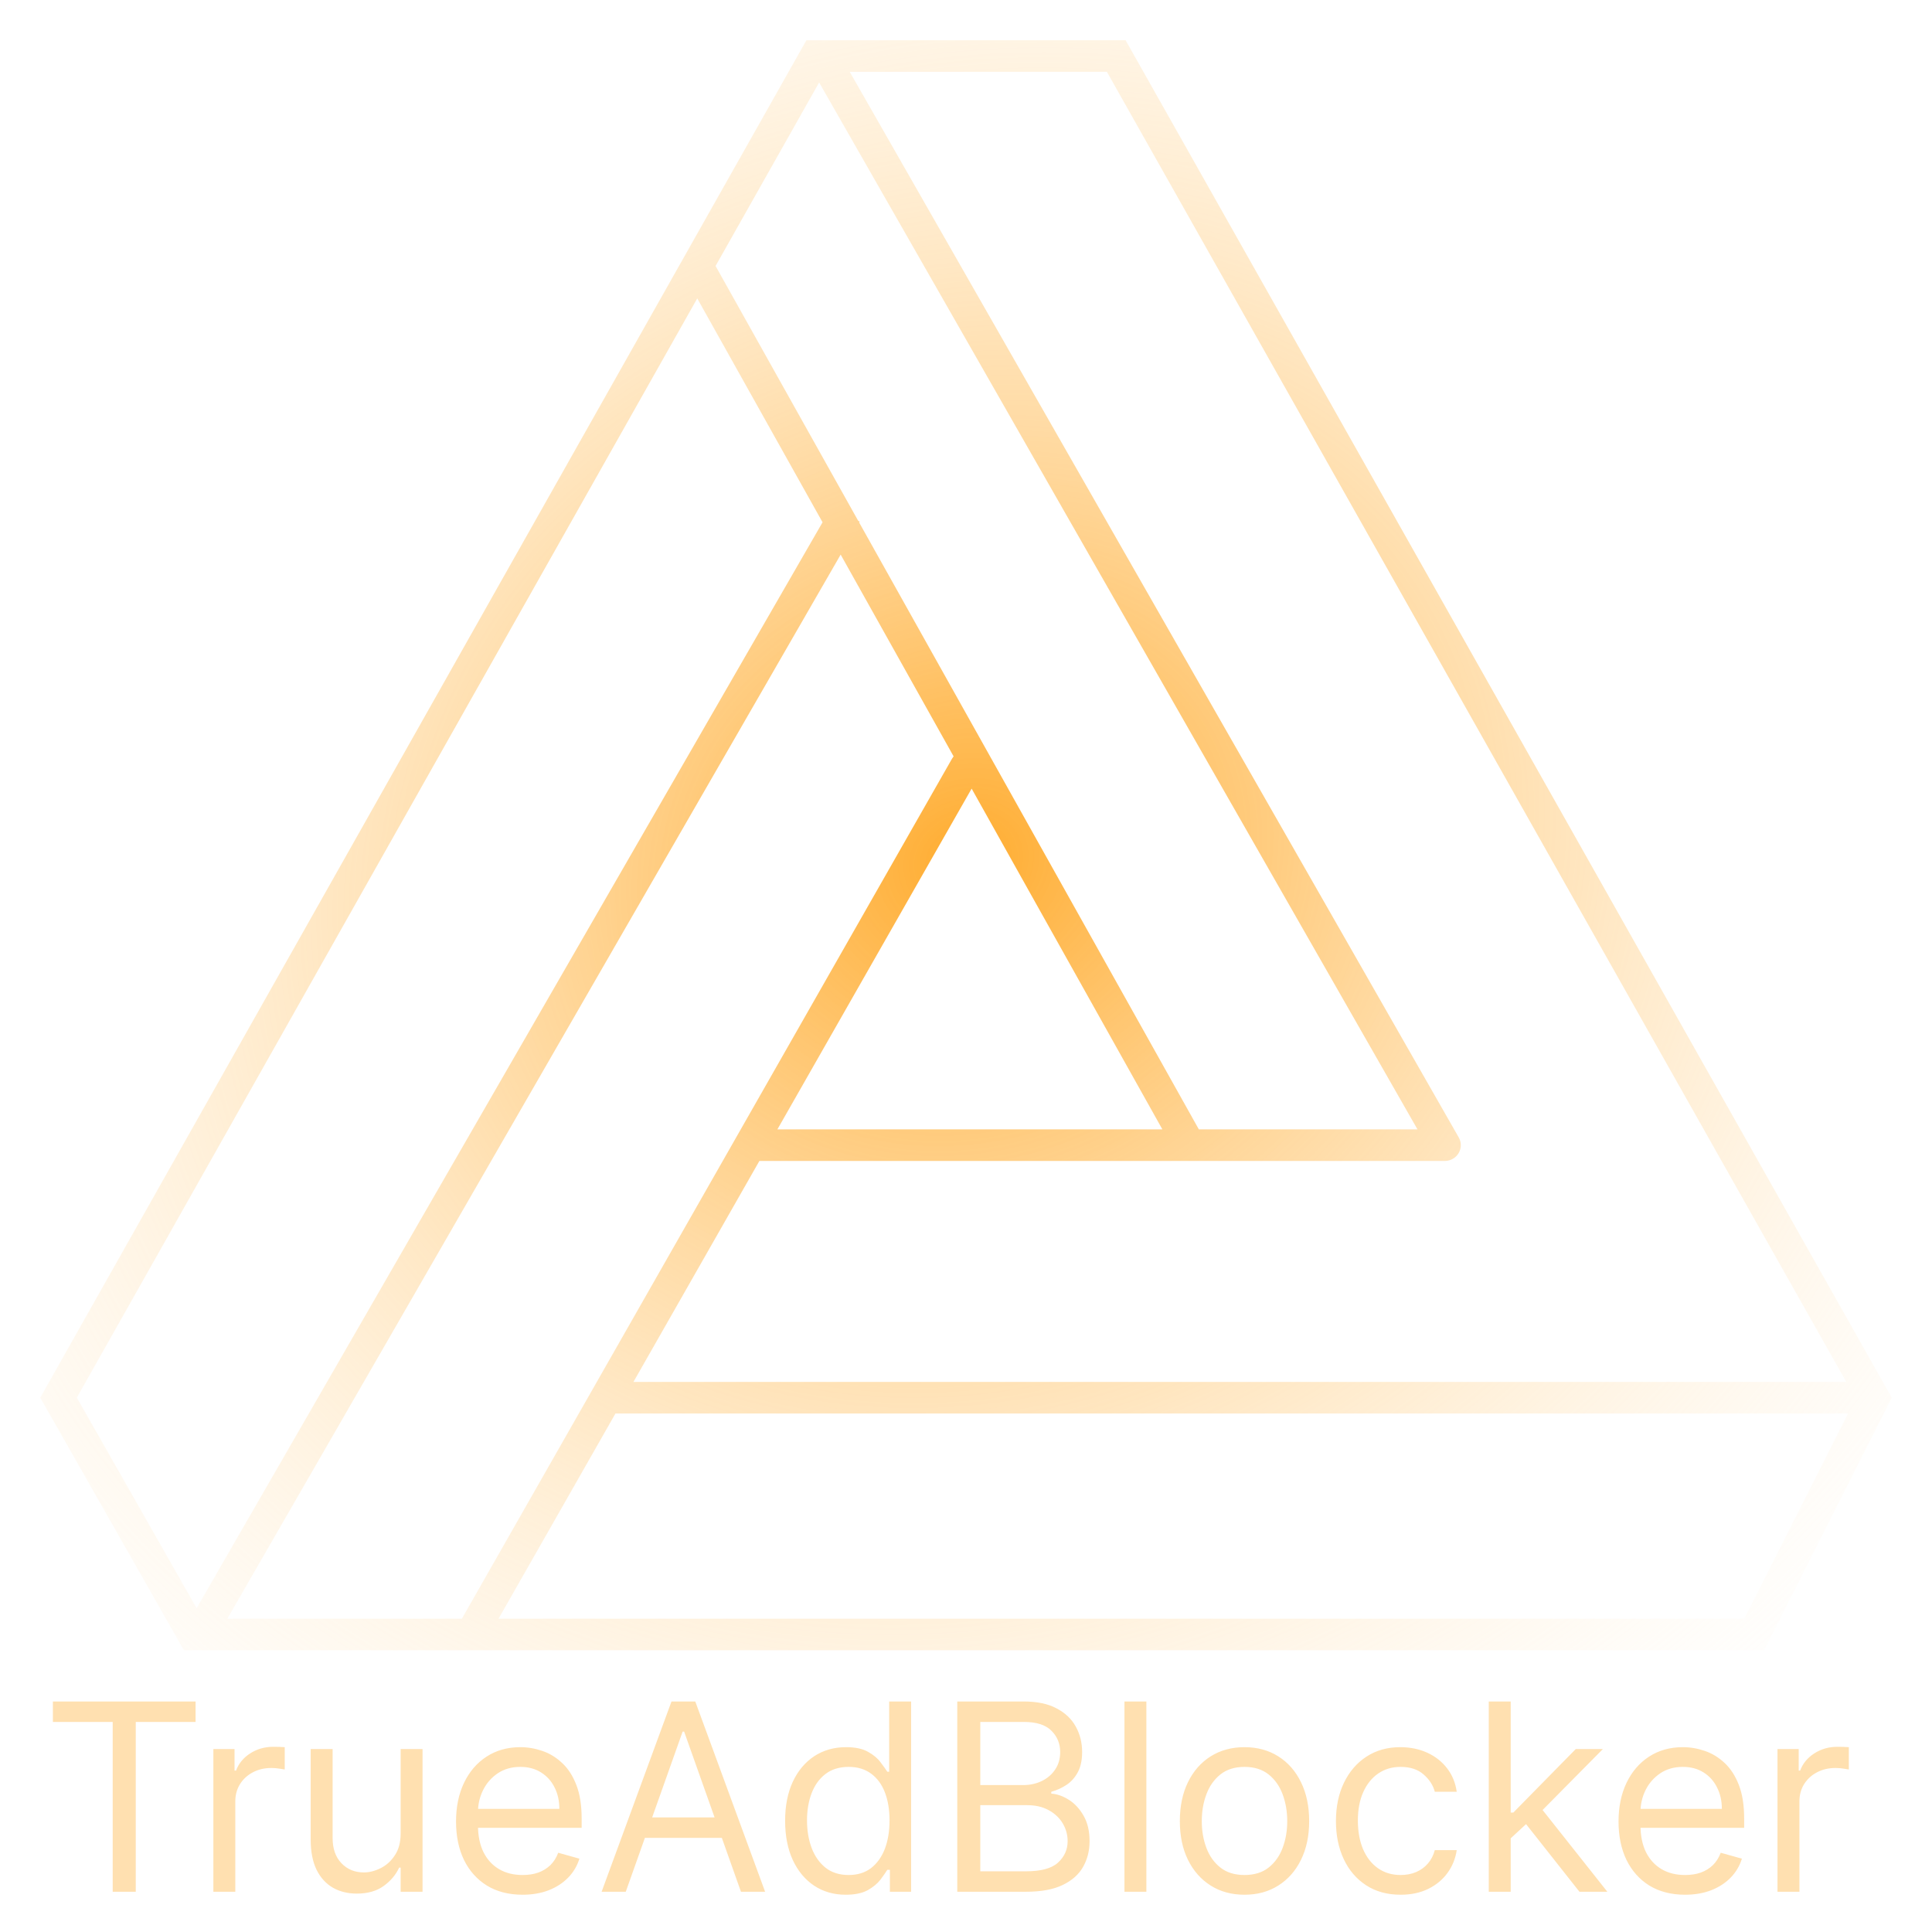
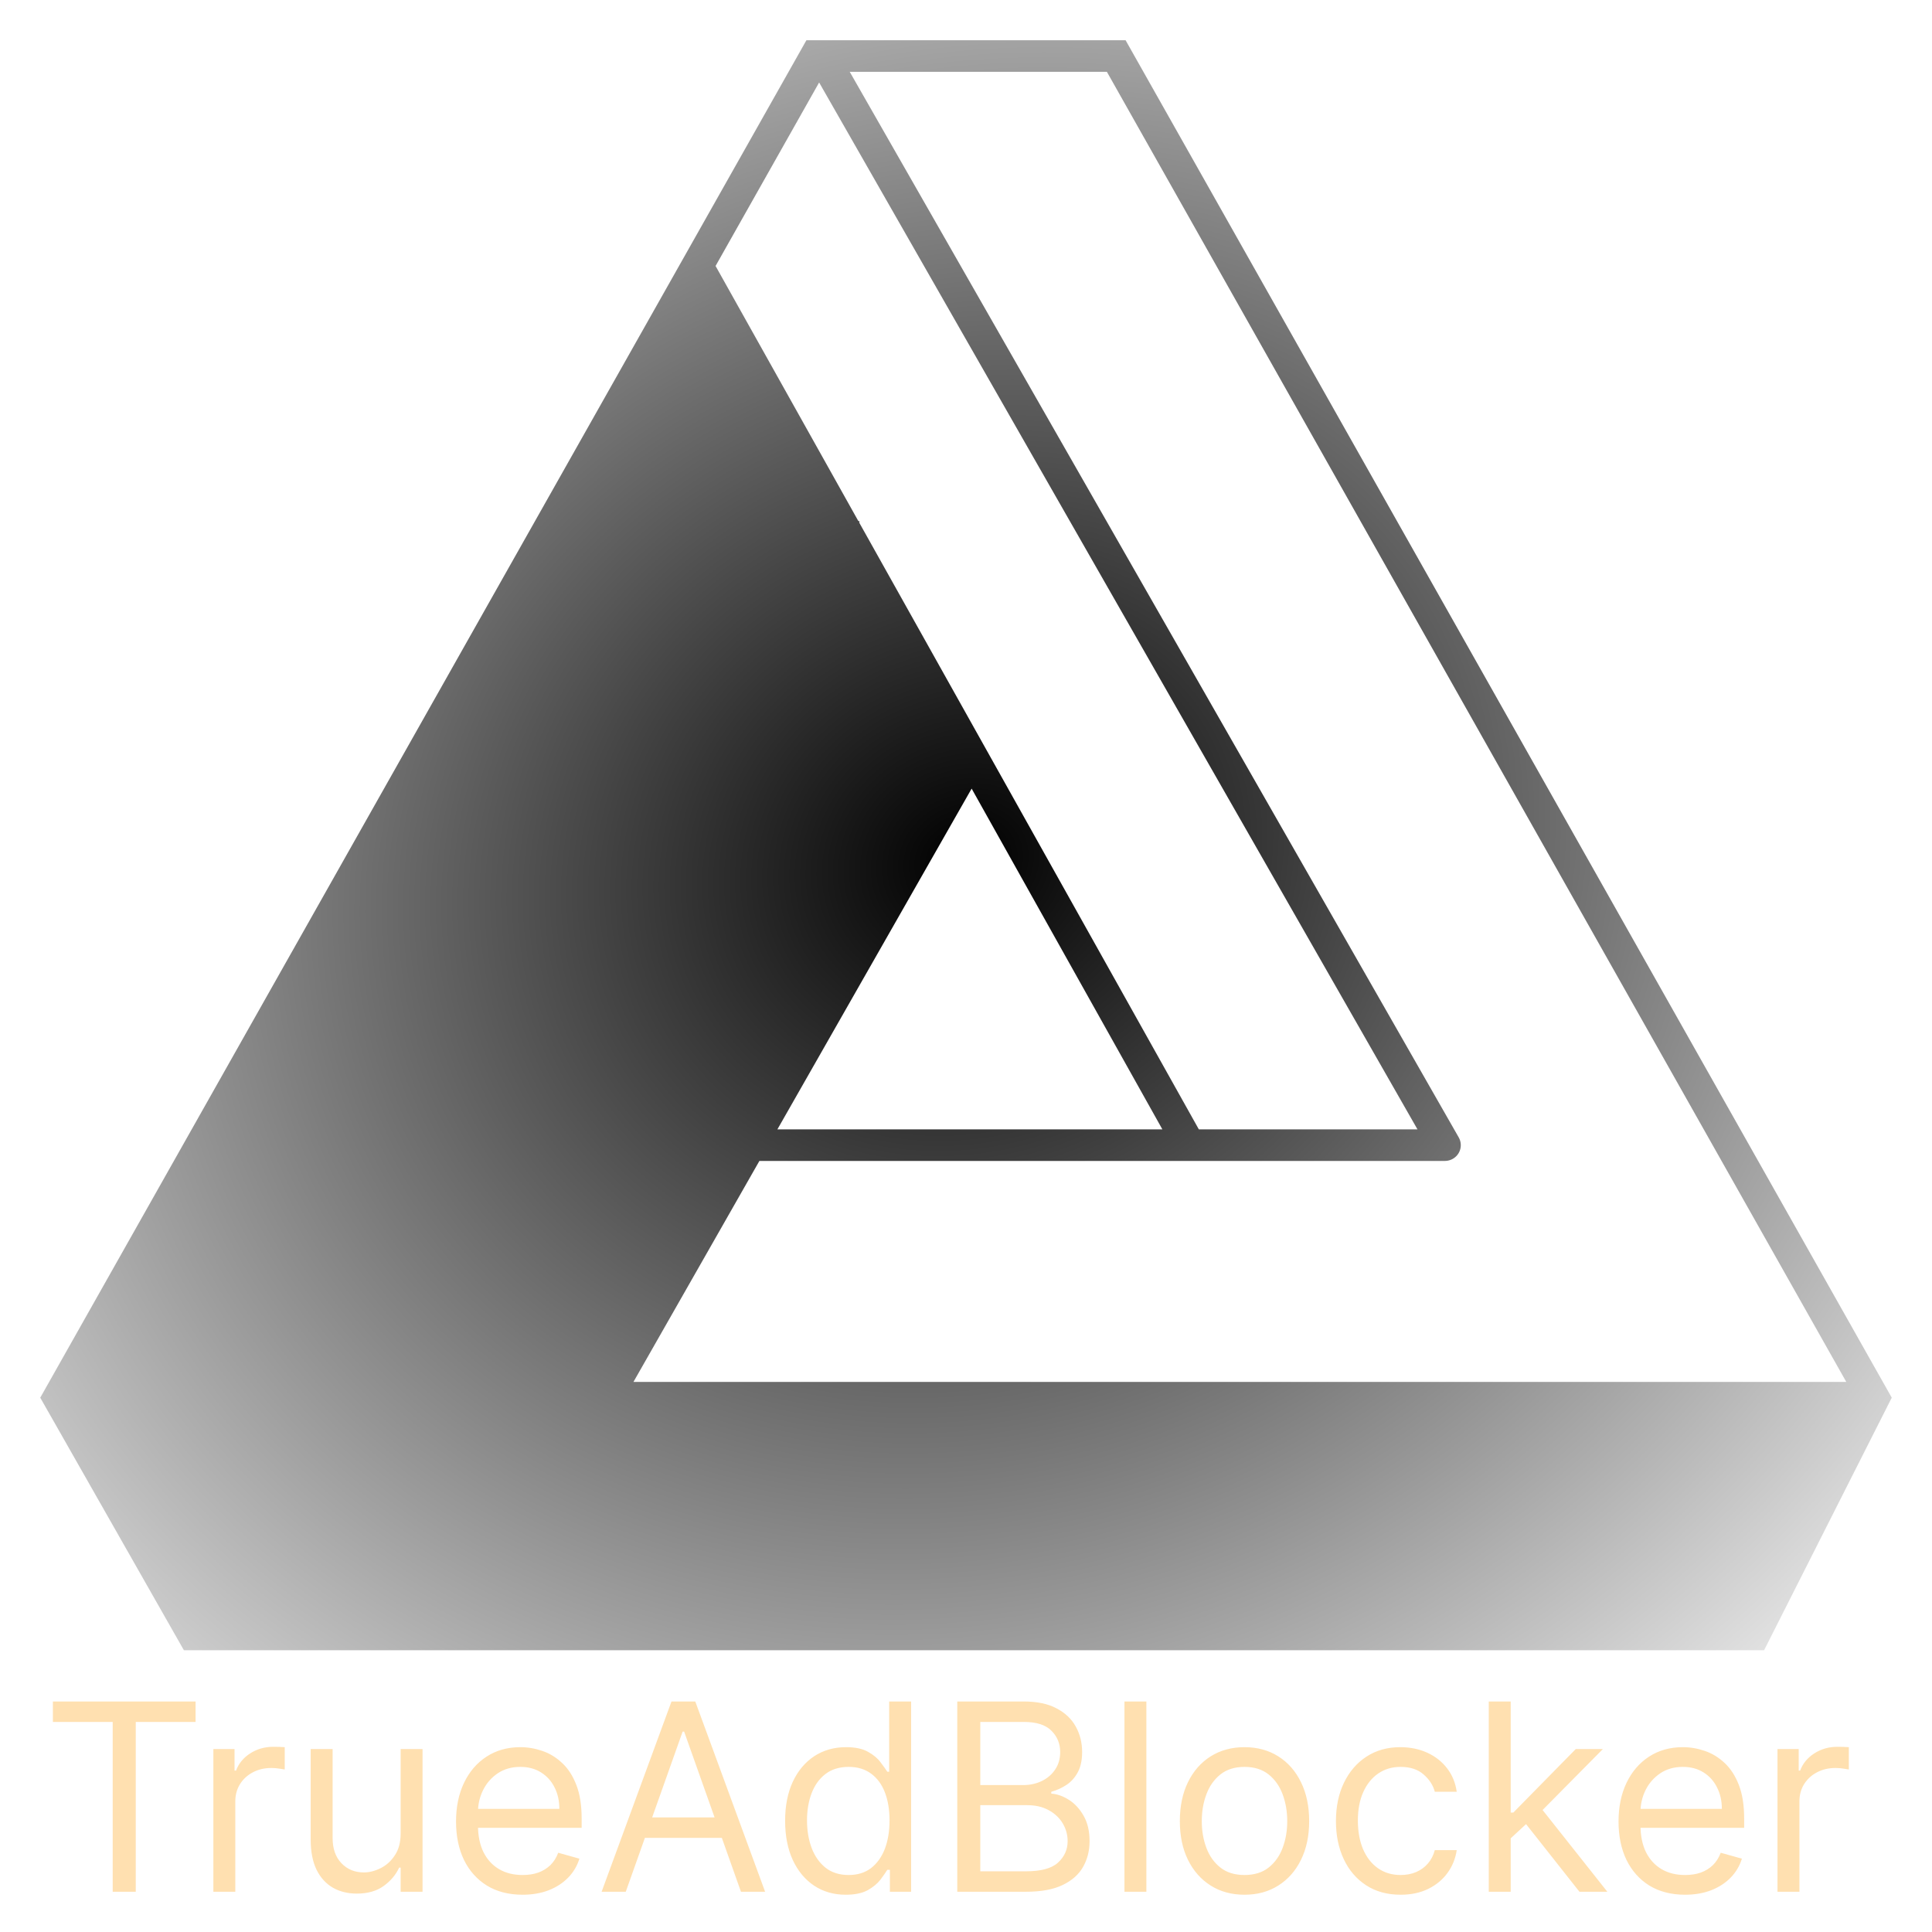
<svg xmlns="http://www.w3.org/2000/svg" width="48" height="48" viewBox="0 0 48 48" fill="none">
-   <path fill-rule="evenodd" clip-rule="evenodd" d="M20.035 1H20.423C20.428 1 20.433 1 20.438 1H27.965L47 34.725L43.828 41H4.569L1 34.725L20.035 1ZM35.217 28.059L20.351 2.049L17.778 6.608L21.321 12.938L21.358 12.959L21.346 12.982L29.785 28.059H35.217ZM36.238 28.252C36.273 28.31 36.293 28.378 36.293 28.451C36.293 28.668 36.116 28.843 35.897 28.843H18.867L15.738 34.333H45.87L27.5 1.784H21.111L36.238 28.252ZM19.314 28.059H28.879L24.14 19.593L19.314 28.059ZM12.386 40.216L15.291 35.118H45.915L43.337 40.216H12.386ZM23.692 18.792C23.678 18.809 23.666 18.827 23.654 18.847L11.475 40.216H5.648L20.886 13.779L23.692 18.792ZM20.436 12.976L4.885 39.956L1.909 34.724L17.323 7.414L20.436 12.976Z" fill="url(#paint0_radial_12_5)" />
+   <path fillRule="evenodd" clipRule="evenodd" d="M20.035 1H20.423C20.428 1 20.433 1 20.438 1H27.965L47 34.725L43.828 41H4.569L1 34.725L20.035 1ZM35.217 28.059L20.351 2.049L17.778 6.608L21.321 12.938L21.358 12.959L21.346 12.982L29.785 28.059H35.217ZM36.238 28.252C36.273 28.31 36.293 28.378 36.293 28.451C36.293 28.668 36.116 28.843 35.897 28.843H18.867L15.738 34.333H45.87L27.5 1.784H21.111L36.238 28.252ZM19.314 28.059H28.879L24.14 19.593L19.314 28.059ZM12.386 40.216L15.291 35.118H45.915L43.337 40.216H12.386ZM23.692 18.792C23.678 18.809 23.666 18.827 23.654 18.847L11.475 40.216H5.648L20.886 13.779L23.692 18.792ZM20.436 12.976L4.885 39.956L1.909 34.724L17.323 7.414L20.436 12.976Z" fill="url(#paint0_radial_12_5)" />
  <path d="M1.314 42.781V42.273H4.859V42.781H3.373V47H2.8V42.781H1.314ZM5.301 47V43.455H5.827V43.99H5.864C5.929 43.815 6.046 43.672 6.215 43.563C6.384 43.454 6.575 43.399 6.787 43.399C6.827 43.399 6.877 43.4 6.937 43.401C6.997 43.403 7.043 43.405 7.074 43.408V43.962C7.055 43.958 7.013 43.951 6.947 43.942C6.882 43.931 6.813 43.925 6.741 43.925C6.569 43.925 6.415 43.962 6.28 44.034C6.146 44.105 6.039 44.203 5.961 44.329C5.884 44.454 5.846 44.596 5.846 44.756V47H5.301ZM9.954 45.55V43.455H10.498V47H9.954V46.4H9.917C9.834 46.58 9.704 46.733 9.529 46.859C9.354 46.984 9.132 47.046 8.864 47.046C8.643 47.046 8.446 46.998 8.273 46.901C8.101 46.802 7.965 46.654 7.867 46.458C7.769 46.259 7.719 46.009 7.719 45.707V43.455H8.264V45.67C8.264 45.929 8.336 46.135 8.481 46.289C8.627 46.443 8.813 46.52 9.04 46.52C9.175 46.52 9.313 46.485 9.453 46.416C9.594 46.347 9.713 46.241 9.808 46.097C9.905 45.954 9.954 45.772 9.954 45.55ZM12.983 47.074C12.641 47.074 12.346 46.998 12.099 46.848C11.852 46.695 11.662 46.483 11.528 46.211C11.396 45.937 11.33 45.618 11.33 45.255C11.33 44.892 11.396 44.572 11.528 44.295C11.662 44.016 11.848 43.799 12.087 43.644C12.327 43.487 12.607 43.408 12.927 43.408C13.112 43.408 13.294 43.439 13.474 43.501C13.654 43.562 13.818 43.662 13.966 43.801C14.114 43.938 14.231 44.119 14.319 44.346C14.407 44.572 14.451 44.85 14.451 45.181V45.412H11.718V44.941H13.897C13.897 44.741 13.857 44.562 13.777 44.406C13.698 44.249 13.586 44.125 13.44 44.034C13.295 43.943 13.124 43.898 12.927 43.898C12.71 43.898 12.523 43.952 12.364 44.059C12.207 44.166 12.086 44.304 12.002 44.475C11.917 44.646 11.875 44.829 11.875 45.024V45.338C11.875 45.606 11.921 45.833 12.013 46.019C12.107 46.204 12.237 46.344 12.403 46.441C12.569 46.537 12.763 46.584 12.983 46.584C13.126 46.584 13.255 46.565 13.37 46.525C13.487 46.483 13.588 46.421 13.673 46.34C13.757 46.257 13.823 46.154 13.869 46.031L14.395 46.178C14.34 46.357 14.247 46.514 14.116 46.649C13.985 46.783 13.824 46.888 13.631 46.963C13.439 47.037 13.223 47.074 12.983 47.074ZM15.547 47H14.947L16.683 42.273H17.274L19.009 47H18.409L16.997 43.021H16.96L15.547 47ZM15.769 45.153H18.188V45.661H15.769V45.153ZM21.011 47.074C20.715 47.074 20.454 46.999 20.228 46.85C20.002 46.699 19.825 46.487 19.697 46.213C19.57 45.937 19.506 45.612 19.506 45.236C19.506 44.864 19.57 44.541 19.697 44.267C19.825 43.993 20.003 43.782 20.23 43.632C20.458 43.483 20.721 43.408 21.02 43.408C21.251 43.408 21.433 43.447 21.567 43.524C21.702 43.599 21.805 43.685 21.876 43.782C21.949 43.878 22.005 43.956 22.045 44.018H22.091V42.273H22.636V47H22.109V46.455H22.045C22.005 46.52 21.948 46.601 21.874 46.7C21.8 46.797 21.695 46.884 21.558 46.961C21.421 47.036 21.238 47.074 21.011 47.074ZM21.085 46.584C21.303 46.584 21.488 46.528 21.639 46.414C21.789 46.298 21.904 46.139 21.983 45.936C22.061 45.731 22.1 45.495 22.1 45.227C22.1 44.963 22.062 44.731 21.985 44.532C21.908 44.332 21.794 44.177 21.643 44.066C21.492 43.954 21.306 43.898 21.085 43.898C20.854 43.898 20.661 43.957 20.508 44.075C20.355 44.192 20.241 44.352 20.164 44.553C20.088 44.753 20.05 44.978 20.05 45.227C20.05 45.48 20.089 45.709 20.166 45.915C20.244 46.12 20.36 46.283 20.512 46.404C20.666 46.525 20.857 46.584 21.085 46.584ZM23.783 47V42.273H25.436C25.765 42.273 26.037 42.33 26.25 42.444C26.464 42.556 26.624 42.707 26.728 42.898C26.833 43.087 26.885 43.298 26.885 43.528C26.885 43.731 26.849 43.899 26.777 44.032C26.706 44.164 26.612 44.269 26.495 44.346C26.38 44.422 26.254 44.479 26.119 44.516V44.562C26.264 44.572 26.409 44.623 26.555 44.715C26.701 44.807 26.824 44.94 26.922 45.112C27.021 45.284 27.07 45.495 27.07 45.744C27.07 45.981 27.016 46.194 26.908 46.384C26.8 46.573 26.631 46.723 26.398 46.834C26.166 46.945 25.863 47 25.491 47H23.783ZM24.355 46.492H25.491C25.865 46.492 26.13 46.42 26.287 46.275C26.446 46.129 26.525 45.952 26.525 45.744C26.525 45.584 26.484 45.437 26.403 45.301C26.321 45.164 26.205 45.055 26.054 44.973C25.903 44.89 25.725 44.849 25.519 44.849H24.355V46.492ZM24.355 44.35H25.417C25.59 44.35 25.745 44.316 25.883 44.249C26.023 44.181 26.134 44.086 26.216 43.962C26.299 43.839 26.34 43.695 26.34 43.528C26.34 43.321 26.268 43.145 26.123 43C25.979 42.854 25.75 42.781 25.436 42.781H24.355V44.35ZM28.481 42.273V47H27.937V42.273H28.481ZM30.919 47.074C30.599 47.074 30.319 46.998 30.077 46.845C29.837 46.693 29.649 46.48 29.514 46.206C29.38 45.932 29.313 45.612 29.313 45.246C29.313 44.876 29.38 44.554 29.514 44.279C29.649 44.003 29.837 43.789 30.077 43.637C30.319 43.485 30.599 43.408 30.919 43.408C31.239 43.408 31.52 43.485 31.76 43.637C32.001 43.789 32.189 44.003 32.323 44.279C32.458 44.554 32.526 44.876 32.526 45.246C32.526 45.612 32.458 45.932 32.323 46.206C32.189 46.48 32.001 46.693 31.76 46.845C31.52 46.998 31.239 47.074 30.919 47.074ZM30.919 46.584C31.163 46.584 31.363 46.522 31.52 46.398C31.677 46.273 31.793 46.109 31.868 45.906C31.944 45.703 31.981 45.483 31.981 45.246C31.981 45.009 31.944 44.788 31.868 44.583C31.793 44.379 31.677 44.213 31.52 44.087C31.363 43.961 31.163 43.898 30.919 43.898C30.676 43.898 30.476 43.961 30.319 44.087C30.162 44.213 30.046 44.379 29.971 44.583C29.895 44.788 29.858 45.009 29.858 45.246C29.858 45.483 29.895 45.703 29.971 45.906C30.046 46.109 30.162 46.273 30.319 46.398C30.476 46.522 30.676 46.584 30.919 46.584ZM34.798 47.074C34.465 47.074 34.179 46.995 33.939 46.838C33.699 46.681 33.514 46.465 33.385 46.19C33.256 45.914 33.191 45.6 33.191 45.246C33.191 44.886 33.257 44.568 33.39 44.292C33.524 44.015 33.71 43.799 33.948 43.644C34.188 43.487 34.468 43.408 34.789 43.408C35.038 43.408 35.263 43.455 35.463 43.547C35.663 43.639 35.827 43.769 35.954 43.935C36.082 44.101 36.161 44.295 36.192 44.516H35.647C35.606 44.355 35.513 44.212 35.37 44.087C35.229 43.961 35.038 43.898 34.798 43.898C34.585 43.898 34.399 43.953 34.239 44.064C34.081 44.173 33.957 44.328 33.868 44.528C33.78 44.726 33.736 44.959 33.736 45.227C33.736 45.501 33.779 45.74 33.865 45.943C33.953 46.146 34.076 46.304 34.235 46.416C34.395 46.528 34.582 46.584 34.798 46.584C34.939 46.584 35.068 46.56 35.183 46.511C35.299 46.461 35.396 46.391 35.476 46.298C35.556 46.206 35.613 46.095 35.647 45.966H36.192C36.161 46.175 36.085 46.364 35.964 46.531C35.843 46.698 35.684 46.83 35.486 46.928C35.289 47.025 35.059 47.074 34.798 47.074ZM37.496 45.707L37.487 45.033H37.598L39.149 43.455H39.823L38.17 45.126H38.124L37.496 45.707ZM36.988 47V42.273H37.533V47H36.988ZM39.241 47L37.856 45.246L38.244 44.867L39.934 47H39.241ZM41.864 47.074C41.523 47.074 41.228 46.998 40.98 46.848C40.734 46.695 40.544 46.483 40.41 46.211C40.278 45.937 40.212 45.618 40.212 45.255C40.212 44.892 40.278 44.572 40.41 44.295C40.544 44.016 40.73 43.799 40.969 43.644C41.209 43.487 41.489 43.408 41.809 43.408C41.994 43.408 42.176 43.439 42.356 43.501C42.536 43.562 42.7 43.662 42.848 43.801C42.995 43.938 43.113 44.119 43.201 44.346C43.289 44.572 43.333 44.85 43.333 45.181V45.412H40.6V44.941H42.779C42.779 44.741 42.739 44.562 42.658 44.406C42.58 44.249 42.468 44.125 42.322 44.034C42.177 43.943 42.006 43.898 41.809 43.898C41.592 43.898 41.404 43.952 41.246 44.059C41.089 44.166 40.968 44.304 40.883 44.475C40.799 44.646 40.757 44.829 40.757 45.024V45.338C40.757 45.606 40.803 45.833 40.895 46.019C40.989 46.204 41.119 46.344 41.285 46.441C41.451 46.537 41.644 46.584 41.864 46.584C42.008 46.584 42.137 46.565 42.252 46.525C42.369 46.483 42.47 46.421 42.555 46.34C42.639 46.257 42.705 46.154 42.751 46.031L43.277 46.178C43.222 46.357 43.129 46.514 42.998 46.649C42.867 46.783 42.705 46.888 42.513 46.963C42.321 47.037 42.105 47.074 41.864 47.074ZM44.161 47V43.455H44.688V43.99H44.724C44.789 43.815 44.906 43.672 45.075 43.563C45.245 43.454 45.435 43.399 45.648 43.399C45.688 43.399 45.738 43.4 45.798 43.401C45.858 43.403 45.903 43.405 45.934 43.408V43.962C45.915 43.958 45.873 43.951 45.807 43.942C45.742 43.931 45.674 43.925 45.602 43.925C45.429 43.925 45.275 43.962 45.14 44.034C45.006 44.105 44.9 44.203 44.821 44.329C44.744 44.454 44.706 44.596 44.706 44.756V47H44.161Z" fill="#FFE0B0" />
  <defs>
    <radialGradient id="paint0_radial_12_5" cx="0" cy="0" r="1" gradientUnits="userSpaceOnUse" gradientTransform="translate(24 21.3921) rotate(66.4726) scale(30.7953 35.2902)">
-       <stop stop-color="#FFAC2F" />
-       <stop offset="1" stop-color="white" stop-opacity="0" />
+       <stop stopColor="#FFAC2F" />
+       <stop offset="1" stopColor="white" stop-opacity="0" />
    </radialGradient>
  </defs>
</svg>
